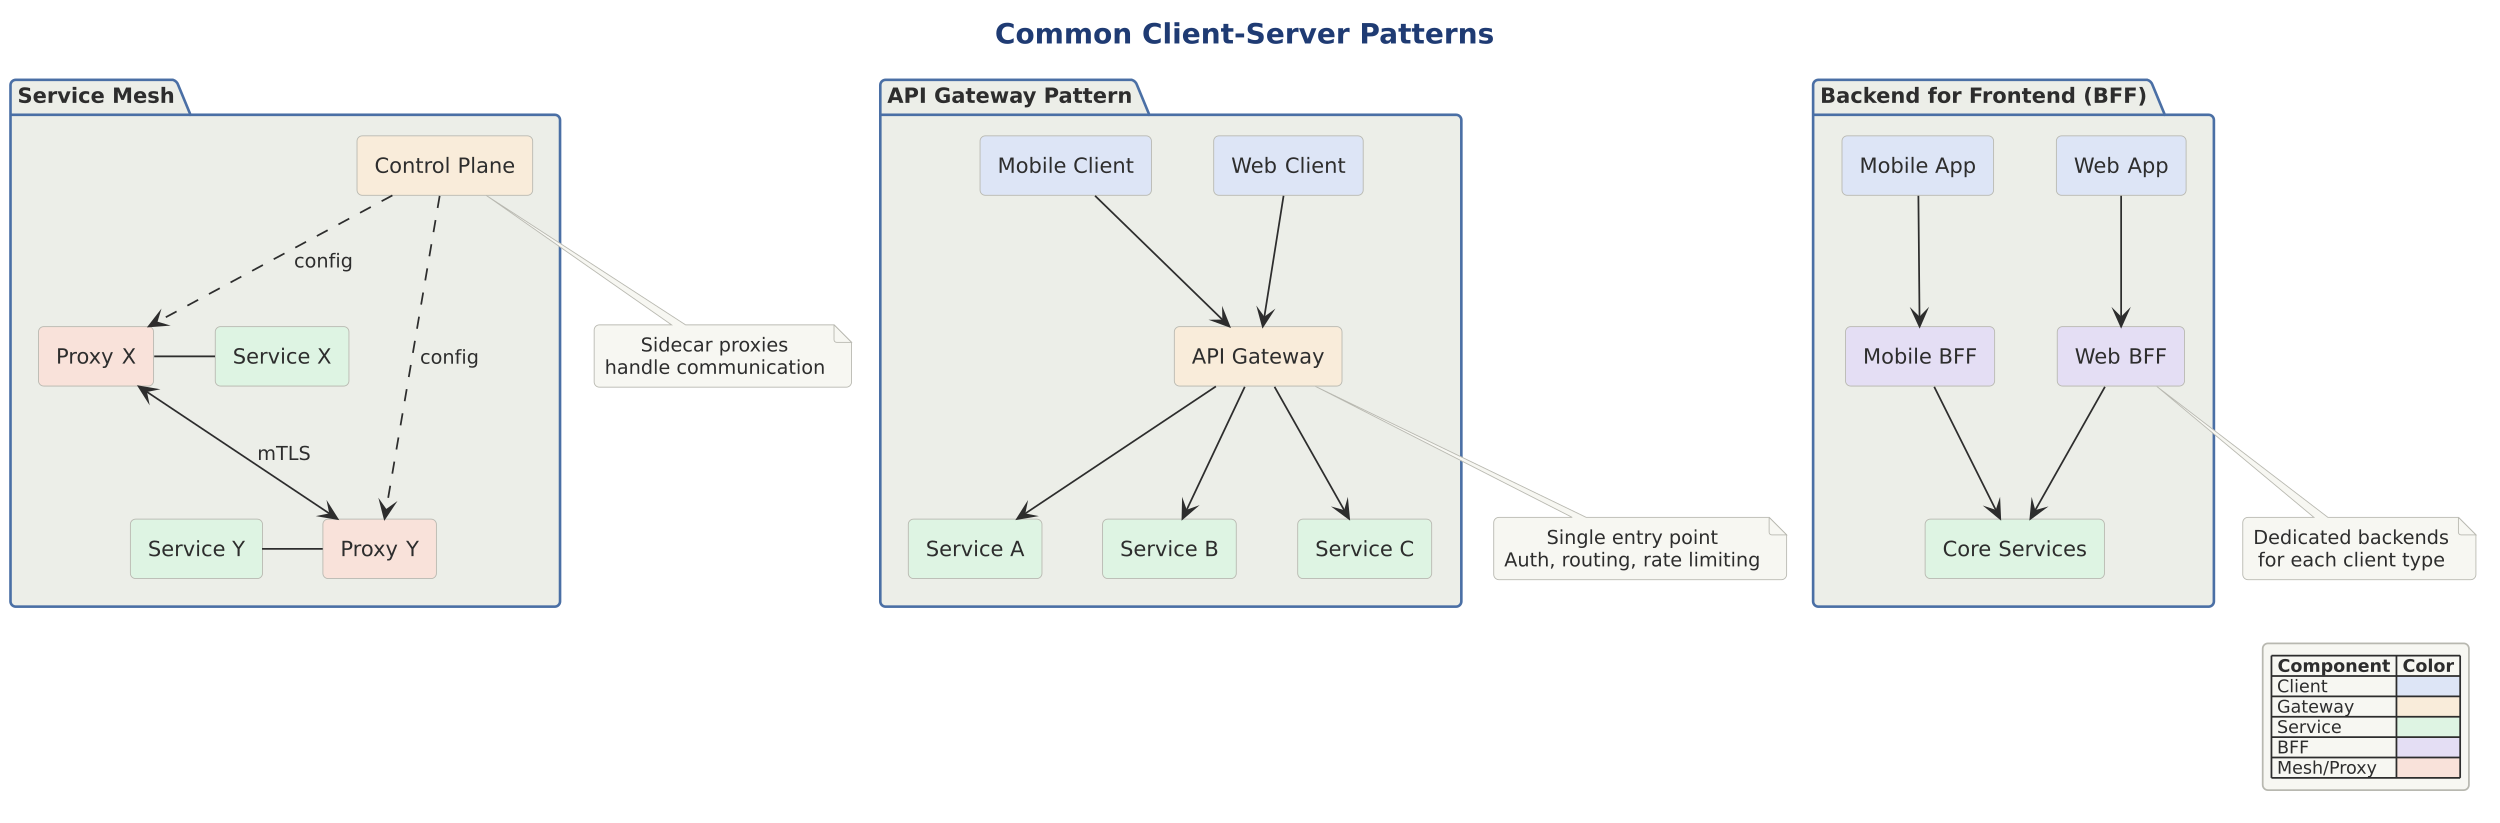
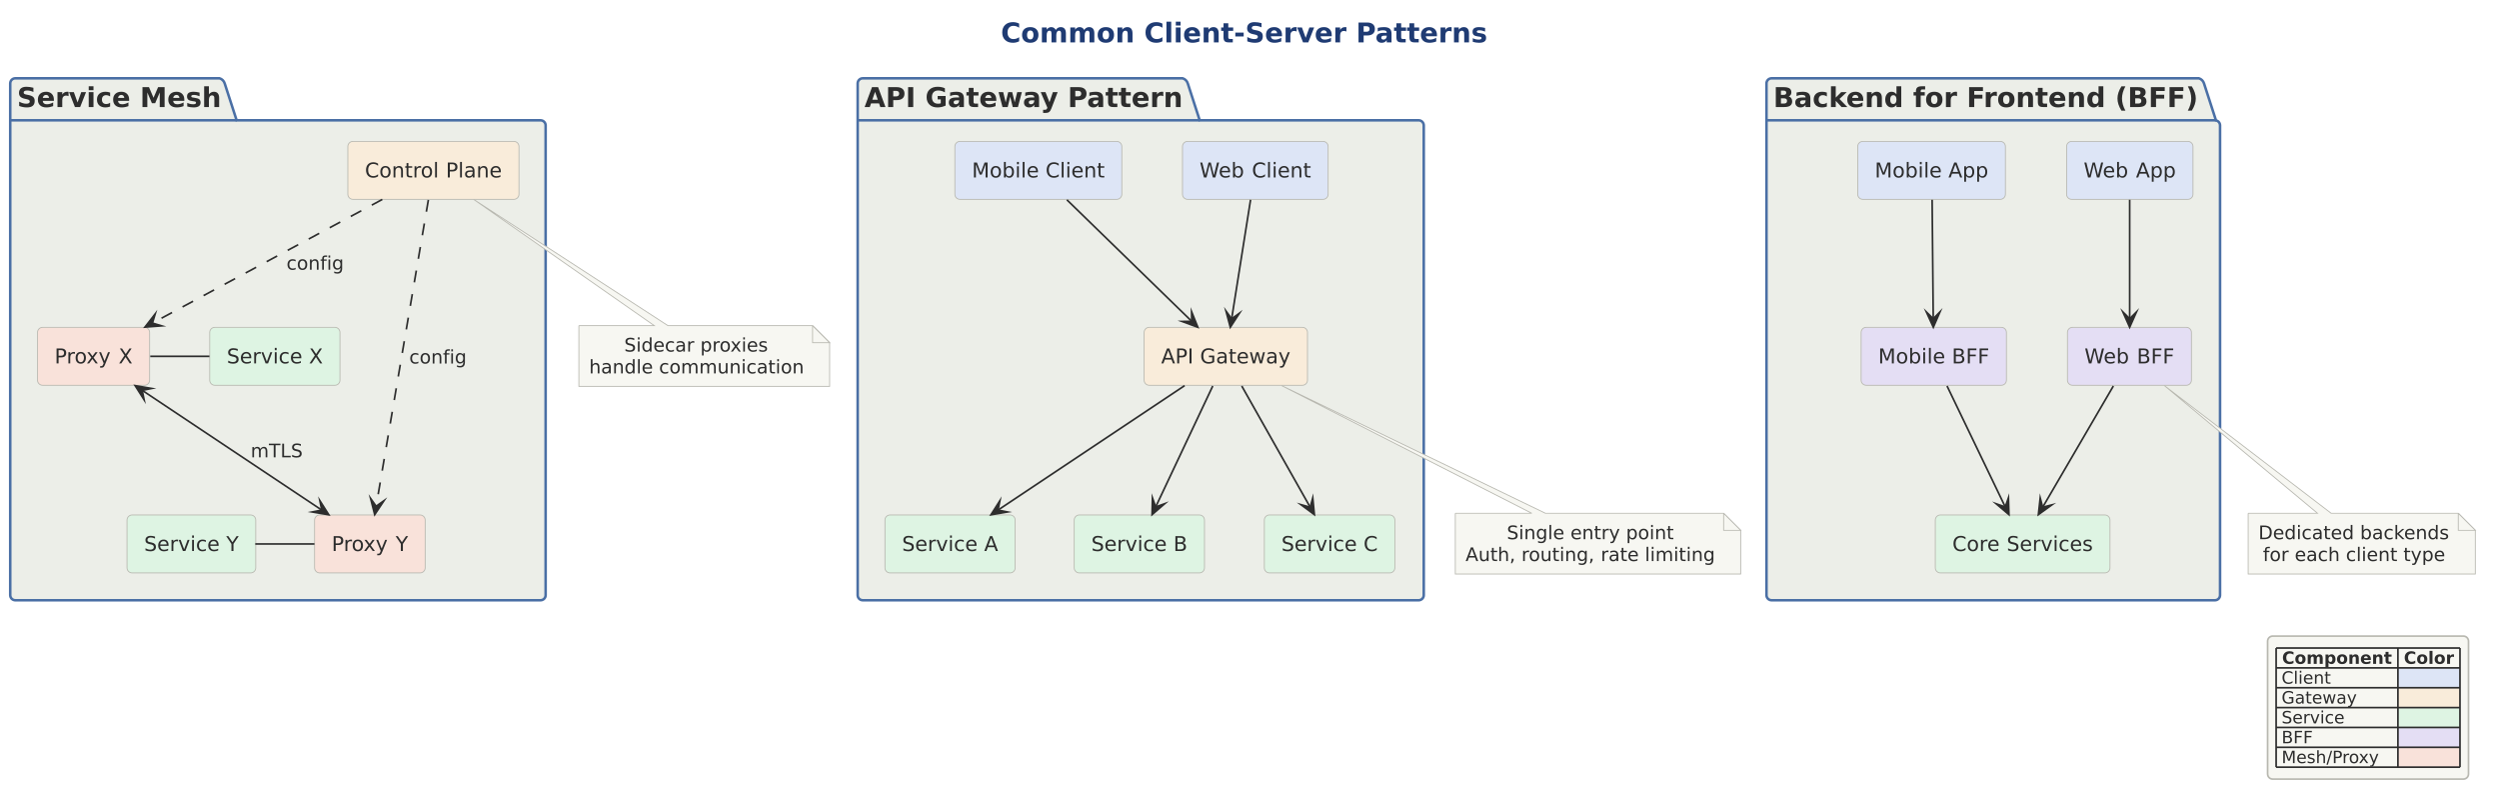
- <svg xmlns="http://www.w3.org/2000/svg" version="1.1" data-diagram-type="DESCRIPTION" style="width:2232px;height:734px;" width="2232.813px" height="734.375px" viewBox="0 0 2232 734" zoomAndPan="magnify" preserveAspectRatio="none" contentStyleType="text/css">
+ <svg xmlns="http://www.w3.org/2000/svg" version="1.1" data-diagram-type="DESCRIPTION" style="width:2290px;height:742px;" width="2290.625px" height="742.188px" viewBox="0 0 2290 742" zoomAndPan="magnify" preserveAspectRatio="none" contentStyleType="text/css">
  <defs />
  <g font-family="sans-serif" lengthAdjust="spacing">
    <g class="title" data-source-line="2">
-       <text x="888.25" y="38.831" fill="#1F3B73" font-size="25" textLength="446.497" font-weight="700" font-family="DejaVu Sans">Common Client-Server Patterns</text>
+       <text x="917.157" y="38.831" fill="#1F3B73" font-size="25" textLength="446.497" font-weight="700" font-family="DejaVu Sans">Common Client-Server Patterns</text>
    </g>
    <g class="cluster" data-qualified-name="API Gateway Pattern" id="ent0001" data-source-line="6">
-       <path d="M790.625,71.289 L1010.461,71.289 A7.031,7.031 0 0 1 1015.149,75.977 L1026.086,102.49 L1300,102.49 A4.688,4.688 0 0 1 1304.688,107.178 L1304.688,536.914 A4.688,4.688 0 0 1 1300,541.602 L790.625,541.602 A4.688,4.688 0 0 1 785.938,536.914 L785.938,75.977 A4.688,4.688 0 0 1 790.625,71.289" style="stroke:#4A6FA5;stroke-width:2.344;" fill="#ECEEE8" />
-       <line x1="785.938" y1="102.49" x2="1026.086" y2="102.49" style="stroke:#4A6FA5;stroke-width:2.344;" />
-       <text x="792.188" y="91.818" fill="#2D2D2D" font-size="18.75" textLength="219.836" font-weight="700" font-family="DejaVu Sans">API Gateway Pattern</text>
+       <path d="M790.625,71.716 L1083.74,71.716 A7.031,7.031 0 0 1 1088.428,76.404 L1099.365,110.193 L1300,110.193 A4.688,4.688 0 0 1 1304.688,114.88 L1304.688,545.154 A4.688,4.688 0 0 1 1300,549.841 L790.625,549.841 A4.688,4.688 0 0 1 785.938,545.154 L785.938,76.404 A4.688,4.688 0 0 1 790.625,71.716" style="stroke:#4A6FA5;stroke-width:2.344;" fill="#ECEEE8" />
+       <line x1="785.938" y1="110.193" x2="1099.365" y2="110.193" style="stroke:#4A6FA5;stroke-width:2.344;" />
+       <text x="792.188" y="98.047" fill="#2D2D2D" font-size="25" textLength="293.115" font-weight="700" font-family="DejaVu Sans">API Gateway Pattern</text>
    </g>
    <g class="cluster" data-qualified-name="Backend for Frontend .BFF." id="ent0016" data-source-line="22">
-       <path d="M1623.438,71.289 L1917.102,71.289 A7.031,7.031 0 0 1 1921.79,75.977 L1932.727,102.49 L1971.875,102.49 A4.688,4.688 0 0 1 1976.563,107.178 L1976.563,536.914 A4.688,4.688 0 0 1 1971.875,541.602 L1623.438,541.602 A4.688,4.688 0 0 1 1618.75,536.914 L1618.75,75.977 A4.688,4.688 0 0 1 1623.438,71.289" style="stroke:#4A6FA5;stroke-width:2.344;" fill="#ECEEE8" />
-       <line x1="1618.75" y1="102.49" x2="1932.727" y2="102.49" style="stroke:#4A6FA5;stroke-width:2.344;" />
-       <text x="1625" y="91.818" fill="#2D2D2D" font-size="18.75" textLength="293.665" font-weight="700" font-family="DejaVu Sans">Backend for Frontend (BFF)</text>
+       <path d="M1623.438,71.716 L2014.99,71.716 A7.031,7.031 0 0 1 2019.678,76.404 L2030.615,110.193 L2029.688,110.193 A4.688,4.688 0 0 1 2034.375,114.88 L2034.375,545.154 A4.688,4.688 0 0 1 2029.688,549.841 L1623.438,549.841 A4.688,4.688 0 0 1 1618.75,545.154 L1618.75,76.404 A4.688,4.688 0 0 1 1623.438,71.716" style="stroke:#4A6FA5;stroke-width:2.344;" fill="#ECEEE8" />
+       <line x1="1618.75" y1="110.193" x2="2030.615" y2="110.193" style="stroke:#4A6FA5;stroke-width:2.344;" />
+       <text x="1625" y="98.047" fill="#2D2D2D" font-size="25" textLength="391.553" font-weight="700" font-family="DejaVu Sans">Backend for Frontend (BFF)</text>
    </g>
    <g class="cluster" data-qualified-name="Service Mesh" id="ent0029" data-source-line="36">
-       <path d="M14.063,71.289 L154.422,71.289 A7.031,7.031 0 0 1 159.109,75.977 L170.047,102.49 L495.313,102.49 A4.688,4.688 0 0 1 500,107.178 L500,536.914 A4.688,4.688 0 0 1 495.313,541.602 L14.063,541.602 A4.688,4.688 0 0 1 9.375,536.914 L9.375,75.977 A4.688,4.688 0 0 1 14.063,71.289" style="stroke:#4A6FA5;stroke-width:2.344;" fill="#ECEEE8" />
-       <line x1="9.375" y1="102.49" x2="170.047" y2="102.49" style="stroke:#4A6FA5;stroke-width:2.344;" />
-       <text x="15.625" y="91.818" fill="#2D2D2D" font-size="18.75" textLength="140.359" font-weight="700" font-family="DejaVu Sans">Service Mesh</text>
+       <path d="M14.063,71.716 L201.208,71.716 A7.031,7.031 0 0 1 205.896,76.404 L216.833,110.193 L495.313,110.193 A4.688,4.688 0 0 1 500,114.88 L500,545.154 A4.688,4.688 0 0 1 495.313,549.841 L14.063,549.841 A4.688,4.688 0 0 1 9.375,545.154 L9.375,76.404 A4.688,4.688 0 0 1 14.063,71.716" style="stroke:#4A6FA5;stroke-width:2.344;" fill="#ECEEE8" />
+       <line x1="9.375" y1="110.193" x2="216.833" y2="110.193" style="stroke:#4A6FA5;stroke-width:2.344;" />
+       <text x="15.625" y="98.047" fill="#2D2D2D" font-size="25" textLength="187.146" font-weight="700" font-family="DejaVu Sans">Service Mesh</text>
    </g>
    <g class="entity" data-qualified-name="API Gateway Pattern.WC1" id="ent0002" data-source-line="7">
-       <rect x="1083.594" y="121.289" width="133.469" height="53.076" fill="#DDE5F6" style="stroke:#B8B8B0;stroke-width:0.781;" rx="4.688" ry="4.688" />
-       <text x="1099.219" y="154.318" fill="#2D2D2D" font-size="18.75" textLength="41.977" font-family="DejaVu Sans">Web</text>
-       <text x="1141.196" y="154.318" fill="#2D2D2D" font-size="18.75" font-family="DejaVu Sans"> </text>
-       <text x="1147.156" y="154.318" fill="#2D2D2D" font-size="18.75" textLength="54.282" font-family="DejaVu Sans">Client</text>
+       <rect x="1083.594" y="129.529" width="133.469" height="53.076" fill="#DDE5F6" style="stroke:#B8B8B0;stroke-width:0.781;" rx="4.688" ry="4.688" />
+       <text x="1099.219" y="162.558" fill="#2D2D2D" font-size="18.75" textLength="41.977" font-family="DejaVu Sans">Web</text>
+       <text x="1141.196" y="162.558" fill="#2D2D2D" font-size="18.75" font-family="DejaVu Sans"> </text>
+       <text x="1147.156" y="162.558" fill="#2D2D2D" font-size="18.75" textLength="54.282" font-family="DejaVu Sans">Client</text>
    </g>
    <g class="entity" data-qualified-name="API Gateway Pattern.MC1" id="ent0003" data-source-line="8">
-       <rect x="875" y="121.289" width="152.997" height="53.076" fill="#DDE5F6" style="stroke:#B8B8B0;stroke-width:0.781;" rx="4.688" ry="4.688" />
-       <text x="890.625" y="154.318" fill="#2D2D2D" font-size="18.75" textLength="61.505" font-family="DejaVu Sans">Mobile</text>
-       <text x="952.13" y="154.318" fill="#2D2D2D" font-size="18.75" font-family="DejaVu Sans"> </text>
-       <text x="958.09" y="154.318" fill="#2D2D2D" font-size="18.75" textLength="54.282" font-family="DejaVu Sans">Client</text>
+       <rect x="875" y="129.529" width="152.997" height="53.076" fill="#DDE5F6" style="stroke:#B8B8B0;stroke-width:0.781;" rx="4.688" ry="4.688" />
+       <text x="890.625" y="162.558" fill="#2D2D2D" font-size="18.75" textLength="61.505" font-family="DejaVu Sans">Mobile</text>
+       <text x="952.13" y="162.558" fill="#2D2D2D" font-size="18.75" font-family="DejaVu Sans"> </text>
+       <text x="958.09" y="162.558" fill="#2D2D2D" font-size="18.75" textLength="54.282" font-family="DejaVu Sans">Client</text>
    </g>
    <g class="entity" data-qualified-name="API Gateway Pattern.GW" id="ent0004" data-source-line="9">
-       <rect x="1048.438" y="291.602" width="149.701" height="53.076" fill="#F9ECDA" style="stroke:#B8B8B0;stroke-width:0.781;" rx="4.688" ry="4.688" />
-       <text x="1064.063" y="324.631" fill="#2D2D2D" font-size="18.75" textLength="29.663" font-family="DejaVu Sans">API</text>
-       <text x="1093.726" y="324.631" fill="#2D2D2D" font-size="18.75" font-family="DejaVu Sans"> </text>
-       <text x="1099.686" y="324.631" fill="#2D2D2D" font-size="18.75" textLength="82.828" font-family="DejaVu Sans">Gateway</text>
+       <rect x="1048.438" y="299.841" width="149.701" height="53.076" fill="#F9ECDA" style="stroke:#B8B8B0;stroke-width:0.781;" rx="4.688" ry="4.688" />
+       <text x="1064.063" y="332.87" fill="#2D2D2D" font-size="18.75" textLength="29.663" font-family="DejaVu Sans">API</text>
+       <text x="1093.726" y="332.87" fill="#2D2D2D" font-size="18.75" font-family="DejaVu Sans"> </text>
+       <text x="1099.686" y="332.87" fill="#2D2D2D" font-size="18.75" textLength="82.828" font-family="DejaVu Sans">Gateway</text>
    </g>
    <g class="entity" data-qualified-name="API Gateway Pattern.SA1" id="ent0005" data-source-line="10">
-       <rect x="810.938" y="463.477" width="119.333" height="53.076" fill="#DEF4E3" style="stroke:#B8B8B0;stroke-width:0.781;" rx="4.688" ry="4.688" />
-       <text x="826.563" y="496.506" fill="#2D2D2D" font-size="18.75" textLength="69.296" font-family="DejaVu Sans">Service</text>
-       <text x="895.859" y="496.506" fill="#2D2D2D" font-size="18.75" font-family="DejaVu Sans"> </text>
-       <text x="901.819" y="496.506" fill="#2D2D2D" font-size="18.75" font-family="DejaVu Sans">A</text>
+       <rect x="810.938" y="471.716" width="119.333" height="53.076" fill="#DEF4E3" style="stroke:#B8B8B0;stroke-width:0.781;" rx="4.688" ry="4.688" />
+       <text x="826.563" y="504.745" fill="#2D2D2D" font-size="18.75" textLength="69.296" font-family="DejaVu Sans">Service</text>
+       <text x="895.859" y="504.745" fill="#2D2D2D" font-size="18.75" font-family="DejaVu Sans"> </text>
+       <text x="901.819" y="504.745" fill="#2D2D2D" font-size="18.75" font-family="DejaVu Sans">A</text>
    </g>
    <g class="entity" data-qualified-name="API Gateway Pattern.SB1" id="ent0006" data-source-line="11">
-       <rect x="984.375" y="463.477" width="119.37" height="53.076" fill="#DEF4E3" style="stroke:#B8B8B0;stroke-width:0.781;" rx="4.688" ry="4.688" />
-       <text x="1000" y="496.506" fill="#2D2D2D" font-size="18.75" textLength="69.296" font-family="DejaVu Sans">Service</text>
-       <text x="1069.296" y="496.506" fill="#2D2D2D" font-size="18.75" font-family="DejaVu Sans"> </text>
-       <text x="1075.256" y="496.506" fill="#2D2D2D" font-size="18.75" font-family="DejaVu Sans">B</text>
+       <rect x="984.375" y="471.716" width="119.37" height="53.076" fill="#DEF4E3" style="stroke:#B8B8B0;stroke-width:0.781;" rx="4.688" ry="4.688" />
+       <text x="1000" y="504.745" fill="#2D2D2D" font-size="18.75" textLength="69.296" font-family="DejaVu Sans">Service</text>
+       <text x="1069.296" y="504.745" fill="#2D2D2D" font-size="18.75" font-family="DejaVu Sans"> </text>
+       <text x="1075.256" y="504.745" fill="#2D2D2D" font-size="18.75" font-family="DejaVu Sans">B</text>
    </g>
    <g class="entity" data-qualified-name="API Gateway Pattern.SC1" id="ent0007" data-source-line="12">
-       <rect x="1158.594" y="463.477" width="119.598" height="53.076" fill="#DEF4E3" style="stroke:#B8B8B0;stroke-width:0.781;" rx="4.688" ry="4.688" />
-       <text x="1174.219" y="496.506" fill="#2D2D2D" font-size="18.75" textLength="69.296" font-family="DejaVu Sans">Service</text>
-       <text x="1243.515" y="496.506" fill="#2D2D2D" font-size="18.75" font-family="DejaVu Sans"> </text>
-       <text x="1249.475" y="496.506" fill="#2D2D2D" font-size="18.75" font-family="DejaVu Sans">C</text>
+       <rect x="1158.594" y="471.716" width="119.598" height="53.076" fill="#DEF4E3" style="stroke:#B8B8B0;stroke-width:0.781;" rx="4.688" ry="4.688" />
+       <text x="1174.219" y="504.745" fill="#2D2D2D" font-size="18.75" textLength="69.296" font-family="DejaVu Sans">Service</text>
+       <text x="1243.515" y="504.745" fill="#2D2D2D" font-size="18.75" font-family="DejaVu Sans"> </text>
+       <text x="1249.475" y="504.745" fill="#2D2D2D" font-size="18.75" font-family="DejaVu Sans">C</text>
    </g>
    <g class="entity" data-qualified-name="Backend for Frontend .BFF..WC2" id="ent0017" data-source-line="23">
-       <rect x="1835.938" y="121.289" width="115.817" height="53.076" fill="#DDE5F6" style="stroke:#B8B8B0;stroke-width:0.781;" rx="4.688" ry="4.688" />
-       <text x="1851.563" y="154.318" fill="#2D2D2D" font-size="18.75" textLength="41.977" font-family="DejaVu Sans">Web</text>
-       <text x="1893.539" y="154.318" fill="#2D2D2D" font-size="18.75" font-family="DejaVu Sans"> </text>
-       <text x="1899.5" y="154.318" fill="#2D2D2D" font-size="18.75" textLength="36.63" font-family="DejaVu Sans">App</text>
+       <rect x="1893.75" y="129.529" width="115.817" height="53.076" fill="#DDE5F6" style="stroke:#B8B8B0;stroke-width:0.781;" rx="4.688" ry="4.688" />
+       <text x="1909.375" y="162.558" fill="#2D2D2D" font-size="18.75" textLength="41.977" font-family="DejaVu Sans">Web</text>
+       <text x="1951.352" y="162.558" fill="#2D2D2D" font-size="18.75" font-family="DejaVu Sans"> </text>
+       <text x="1957.312" y="162.558" fill="#2D2D2D" font-size="18.75" textLength="36.63" font-family="DejaVu Sans">App</text>
    </g>
    <g class="entity" data-qualified-name="Backend for Frontend .BFF..MC2" id="ent0018" data-source-line="24">
-       <rect x="1644.531" y="121.289" width="135.345" height="53.076" fill="#DDE5F6" style="stroke:#B8B8B0;stroke-width:0.781;" rx="4.688" ry="4.688" />
-       <text x="1660.156" y="154.318" fill="#2D2D2D" font-size="18.75" textLength="61.505" font-family="DejaVu Sans">Mobile</text>
-       <text x="1721.661" y="154.318" fill="#2D2D2D" font-size="18.75" font-family="DejaVu Sans"> </text>
-       <text x="1727.621" y="154.318" fill="#2D2D2D" font-size="18.75" textLength="36.63" font-family="DejaVu Sans">App</text>
+       <rect x="1702.344" y="129.529" width="135.345" height="53.076" fill="#DDE5F6" style="stroke:#B8B8B0;stroke-width:0.781;" rx="4.688" ry="4.688" />
+       <text x="1717.969" y="162.558" fill="#2D2D2D" font-size="18.75" textLength="61.505" font-family="DejaVu Sans">Mobile</text>
+       <text x="1779.474" y="162.558" fill="#2D2D2D" font-size="18.75" font-family="DejaVu Sans"> </text>
+       <text x="1785.434" y="162.558" fill="#2D2D2D" font-size="18.75" textLength="36.63" font-family="DejaVu Sans">App</text>
    </g>
    <g class="entity" data-qualified-name="Backend for Frontend .BFF..WBFF" id="ent0019" data-source-line="25">
-       <rect x="1836.719" y="291.602" width="113.62" height="53.076" fill="#E4DEF4" style="stroke:#B8B8B0;stroke-width:0.781;" rx="4.688" ry="4.688" />
-       <text x="1852.344" y="324.631" fill="#2D2D2D" font-size="18.75" textLength="41.977" font-family="DejaVu Sans">Web</text>
-       <text x="1894.321" y="324.631" fill="#2D2D2D" font-size="18.75" font-family="DejaVu Sans"> </text>
-       <text x="1900.281" y="324.631" fill="#2D2D2D" font-size="18.75" textLength="34.433" font-family="DejaVu Sans">BFF</text>
+       <rect x="1894.531" y="299.841" width="113.62" height="53.076" fill="#E4DEF4" style="stroke:#B8B8B0;stroke-width:0.781;" rx="4.688" ry="4.688" />
+       <text x="1910.156" y="332.87" fill="#2D2D2D" font-size="18.75" textLength="41.977" font-family="DejaVu Sans">Web</text>
+       <text x="1952.133" y="332.87" fill="#2D2D2D" font-size="18.75" font-family="DejaVu Sans"> </text>
+       <text x="1958.093" y="332.87" fill="#2D2D2D" font-size="18.75" textLength="34.433" font-family="DejaVu Sans">BFF</text>
    </g>
    <g class="entity" data-qualified-name="Backend for Frontend .BFF..MBFF" id="ent0020" data-source-line="26">
-       <rect x="1647.656" y="291.602" width="133.148" height="53.076" fill="#E4DEF4" style="stroke:#B8B8B0;stroke-width:0.781;" rx="4.688" ry="4.688" />
-       <text x="1663.281" y="324.631" fill="#2D2D2D" font-size="18.75" textLength="61.505" font-family="DejaVu Sans">Mobile</text>
-       <text x="1724.786" y="324.631" fill="#2D2D2D" font-size="18.75" font-family="DejaVu Sans"> </text>
-       <text x="1730.746" y="324.631" fill="#2D2D2D" font-size="18.75" textLength="34.433" font-family="DejaVu Sans">BFF</text>
+       <rect x="1705.469" y="299.841" width="133.148" height="53.076" fill="#E4DEF4" style="stroke:#B8B8B0;stroke-width:0.781;" rx="4.688" ry="4.688" />
+       <text x="1721.094" y="332.87" fill="#2D2D2D" font-size="18.75" textLength="61.505" font-family="DejaVu Sans">Mobile</text>
+       <text x="1782.599" y="332.87" fill="#2D2D2D" font-size="18.75" font-family="DejaVu Sans"> </text>
+       <text x="1788.559" y="332.87" fill="#2D2D2D" font-size="18.75" textLength="34.433" font-family="DejaVu Sans">BFF</text>
    </g>
    <g class="entity" data-qualified-name="Backend for Frontend .BFF..CORE" id="ent0021" data-source-line="27">
-       <rect x="1718.75" y="463.477" width="160.083" height="53.076" fill="#DEF4E3" style="stroke:#B8B8B0;stroke-width:0.781;" rx="4.688" ry="4.688" />
-       <text x="1734.375" y="496.506" fill="#2D2D2D" font-size="18.75" textLength="43.808" font-family="DejaVu Sans">Core</text>
-       <text x="1778.183" y="496.506" fill="#2D2D2D" font-size="18.75" font-family="DejaVu Sans"> </text>
-       <text x="1784.143" y="496.506" fill="#2D2D2D" font-size="18.75" textLength="79.065" font-family="DejaVu Sans">Services</text>
+       <rect x="1773.438" y="471.716" width="160.083" height="53.076" fill="#DEF4E3" style="stroke:#B8B8B0;stroke-width:0.781;" rx="4.688" ry="4.688" />
+       <text x="1789.063" y="504.745" fill="#2D2D2D" font-size="18.75" textLength="43.808" font-family="DejaVu Sans">Core</text>
+       <text x="1832.87" y="504.745" fill="#2D2D2D" font-size="18.75" font-family="DejaVu Sans"> </text>
+       <text x="1838.831" y="504.745" fill="#2D2D2D" font-size="18.75" textLength="79.065" font-family="DejaVu Sans">Services</text>
    </g>
    <g class="entity" data-qualified-name="Service Mesh.SX" id="ent0030" data-source-line="37">
-       <rect x="192.188" y="291.602" width="119.351" height="53.076" fill="#DEF4E3" style="stroke:#B8B8B0;stroke-width:0.781;" rx="4.688" ry="4.688" />
-       <text x="207.813" y="324.631" fill="#2D2D2D" font-size="18.75" textLength="69.296" font-family="DejaVu Sans">Service</text>
-       <text x="277.109" y="324.631" fill="#2D2D2D" font-size="18.75" font-family="DejaVu Sans"> </text>
-       <text x="283.069" y="324.631" fill="#2D2D2D" font-size="18.75" font-family="DejaVu Sans">X</text>
+       <rect x="192.188" y="299.841" width="119.351" height="53.076" fill="#DEF4E3" style="stroke:#B8B8B0;stroke-width:0.781;" rx="4.688" ry="4.688" />
+       <text x="207.813" y="332.87" fill="#2D2D2D" font-size="18.75" textLength="69.296" font-family="DejaVu Sans">Service</text>
+       <text x="277.109" y="332.87" fill="#2D2D2D" font-size="18.75" font-family="DejaVu Sans"> </text>
+       <text x="283.069" y="332.87" fill="#2D2D2D" font-size="18.75" font-family="DejaVu Sans">X</text>
    </g>
    <g class="entity" data-qualified-name="Service Mesh.PX" id="ent0031" data-source-line="38">
-       <rect x="34.375" y="291.602" width="102.734" height="53.076" fill="#F9E2DA" style="stroke:#B8B8B0;stroke-width:0.781;" rx="4.688" ry="4.688" />
-       <text x="50" y="324.631" fill="#2D2D2D" font-size="18.75" textLength="52.679" font-family="DejaVu Sans">Proxy</text>
-       <text x="102.679" y="324.631" fill="#2D2D2D" font-size="18.75" font-family="DejaVu Sans"> </text>
-       <text x="108.64" y="324.631" fill="#2D2D2D" font-size="18.75" font-family="DejaVu Sans">X</text>
+       <rect x="34.375" y="299.841" width="102.734" height="53.076" fill="#F9E2DA" style="stroke:#B8B8B0;stroke-width:0.781;" rx="4.688" ry="4.688" />
+       <text x="50" y="332.87" fill="#2D2D2D" font-size="18.75" textLength="52.679" font-family="DejaVu Sans">Proxy</text>
+       <text x="102.679" y="332.87" fill="#2D2D2D" font-size="18.75" font-family="DejaVu Sans"> </text>
+       <text x="108.64" y="332.87" fill="#2D2D2D" font-size="18.75" font-family="DejaVu Sans">X</text>
    </g>
    <g class="entity" data-qualified-name="Service Mesh.SY" id="ent0032" data-source-line="39">
-       <rect x="116.406" y="463.477" width="117.96" height="53.076" fill="#DEF4E3" style="stroke:#B8B8B0;stroke-width:0.781;" rx="4.688" ry="4.688" />
-       <text x="132.031" y="496.506" fill="#2D2D2D" font-size="18.75" textLength="69.296" font-family="DejaVu Sans">Service</text>
-       <text x="201.328" y="496.506" fill="#2D2D2D" font-size="18.75" font-family="DejaVu Sans"> </text>
-       <text x="207.288" y="496.506" fill="#2D2D2D" font-size="18.75" font-family="DejaVu Sans">Y</text>
+       <rect x="116.406" y="471.716" width="117.96" height="53.076" fill="#DEF4E3" style="stroke:#B8B8B0;stroke-width:0.781;" rx="4.688" ry="4.688" />
+       <text x="132.031" y="504.745" fill="#2D2D2D" font-size="18.75" textLength="69.296" font-family="DejaVu Sans">Service</text>
+       <text x="201.328" y="504.745" fill="#2D2D2D" font-size="18.75" font-family="DejaVu Sans"> </text>
+       <text x="207.288" y="504.745" fill="#2D2D2D" font-size="18.75" font-family="DejaVu Sans">Y</text>
    </g>
    <g class="entity" data-qualified-name="Service Mesh.PY" id="ent0033" data-source-line="40">
-       <rect x="288.281" y="463.477" width="101.343" height="53.076" fill="#F9E2DA" style="stroke:#B8B8B0;stroke-width:0.781;" rx="4.688" ry="4.688" />
-       <text x="303.906" y="496.506" fill="#2D2D2D" font-size="18.75" textLength="52.679" font-family="DejaVu Sans">Proxy</text>
-       <text x="356.586" y="496.506" fill="#2D2D2D" font-size="18.75" font-family="DejaVu Sans"> </text>
-       <text x="362.546" y="496.506" fill="#2D2D2D" font-size="18.75" font-family="DejaVu Sans">Y</text>
+       <rect x="288.281" y="471.716" width="101.343" height="53.076" fill="#F9E2DA" style="stroke:#B8B8B0;stroke-width:0.781;" rx="4.688" ry="4.688" />
+       <text x="303.906" y="504.745" fill="#2D2D2D" font-size="18.75" textLength="52.679" font-family="DejaVu Sans">Proxy</text>
+       <text x="356.586" y="504.745" fill="#2D2D2D" font-size="18.75" font-family="DejaVu Sans"> </text>
+       <text x="362.546" y="504.745" fill="#2D2D2D" font-size="18.75" font-family="DejaVu Sans">Y</text>
    </g>
    <g class="entity" data-qualified-name="Service Mesh.CP" id="ent0034" data-source-line="41">
-       <rect x="318.75" y="121.289" width="156.824" height="53.076" fill="#F9ECDA" style="stroke:#B8B8B0;stroke-width:0.781;" rx="4.688" ry="4.688" />
-       <text x="334.375" y="154.318" fill="#2D2D2D" font-size="18.75" textLength="68.188" font-family="DejaVu Sans">Control</text>
-       <text x="402.563" y="154.318" fill="#2D2D2D" font-size="18.75" font-family="DejaVu Sans"> </text>
-       <text x="408.524" y="154.318" fill="#2D2D2D" font-size="18.75" textLength="51.425" font-family="DejaVu Sans">Plane</text>
+       <rect x="318.75" y="129.529" width="156.824" height="53.076" fill="#F9ECDA" style="stroke:#B8B8B0;stroke-width:0.781;" rx="4.688" ry="4.688" />
+       <text x="334.375" y="162.558" fill="#2D2D2D" font-size="18.75" textLength="68.188" font-family="DejaVu Sans">Control</text>
+       <text x="402.563" y="162.558" fill="#2D2D2D" font-size="18.75" font-family="DejaVu Sans"> </text>
+       <text x="408.524" y="162.558" fill="#2D2D2D" font-size="18.75" textLength="51.425" font-family="DejaVu Sans">Plane</text>
    </g>
    <g class="entity" data-qualified-name="GMN13" id="ent0014" data-source-line="20">
-       <path d="M1333.594,466.602 L1333.594,512.866 A4.688,4.688 0 0 0 1338.281,517.554 L1590.41,517.554 A4.688,4.688 0 0 0 1595.097,512.866 L1595.097,477.539 L1579.472,461.914 L1416.156,461.914 L1174.438,344.992 L1403.656,461.914 L1338.281,461.914 A4.688,4.688 0 0 0 1333.594,466.602" style="stroke:#B8B8B0;stroke-width:0.781;" fill="#F7F7F2" />
-       <path d="M1579.472,461.914 L1579.472,475.195 A2.344,2.344 0 0 0 1581.816,477.539 L1595.097,477.539 L1579.472,461.914" style="stroke:#B8B8B0;stroke-width:0.781;" fill="#F7F7F2" />
-       <text x="1380.793" y="485.68" fill="#2D2D2D" font-size="17.188" textLength="52.838" font-family="DejaVu Sans">Single</text>
-       <text x="1433.631" y="485.68" fill="#2D2D2D" font-size="17.188" font-family="DejaVu Sans"> </text>
-       <text x="1439.095" y="485.68" fill="#2D2D2D" font-size="17.188" textLength="45.444" font-family="DejaVu Sans">entry</text>
-       <text x="1484.539" y="485.68" fill="#2D2D2D" font-size="17.188" font-family="DejaVu Sans"> </text>
-       <text x="1490.002" y="485.68" fill="#2D2D2D" font-size="17.188" textLength="43.833" font-family="DejaVu Sans">point</text>
-       <text x="1342.969" y="505.688" fill="#2D2D2D" font-size="17.188" textLength="45.747" font-family="DejaVu Sans">Auth,</text>
-       <text x="1388.715" y="505.688" fill="#2D2D2D" font-size="17.188" font-family="DejaVu Sans"> </text>
-       <text x="1394.179" y="505.688" fill="#2D2D2D" font-size="17.188" textLength="67.256" font-family="DejaVu Sans">routing,</text>
-       <text x="1461.435" y="505.688" fill="#2D2D2D" font-size="17.188" font-family="DejaVu Sans"> </text>
-       <text x="1466.898" y="505.688" fill="#2D2D2D" font-size="17.188" textLength="34.912" font-family="DejaVu Sans">rate</text>
-       <text x="1501.81" y="505.688" fill="#2D2D2D" font-size="17.188" font-family="DejaVu Sans"> </text>
-       <text x="1507.274" y="505.688" fill="#2D2D2D" font-size="17.188" textLength="64.386" font-family="DejaVu Sans">limiting</text>
+       <path d="M1333.594,470.154 L1333.594,525.793 A0,0 0 0 0 1333.594,525.793 L1595.097,525.793 A0,0 0 0 0 1595.097,525.793 L1595.097,485.779 L1579.472,470.154 L1416.156,470.154 L1174.438,353.232 L1403.656,470.154 L1333.594,470.154 A0,0 0 0 0 1333.594,470.154" style="stroke:#B8B8B0;stroke-width:0.781;" fill="#F7F7F2" />
+       <path d="M1579.472,470.154 L1579.472,485.779 L1595.097,485.779 L1579.472,470.154" style="stroke:#B8B8B0;stroke-width:0.781;" fill="#F7F7F2" />
+       <text x="1380.793" y="493.92" fill="#2D2D2D" font-size="17.188" textLength="52.838" font-family="DejaVu Sans">Single</text>
+       <text x="1433.631" y="493.92" fill="#2D2D2D" font-size="17.188" font-family="DejaVu Sans"> </text>
+       <text x="1439.095" y="493.92" fill="#2D2D2D" font-size="17.188" textLength="45.444" font-family="DejaVu Sans">entry</text>
+       <text x="1484.539" y="493.92" fill="#2D2D2D" font-size="17.188" font-family="DejaVu Sans"> </text>
+       <text x="1490.002" y="493.92" fill="#2D2D2D" font-size="17.188" textLength="43.833" font-family="DejaVu Sans">point</text>
+       <text x="1342.969" y="513.927" fill="#2D2D2D" font-size="17.188" textLength="45.747" font-family="DejaVu Sans">Auth,</text>
+       <text x="1388.715" y="513.927" fill="#2D2D2D" font-size="17.188" font-family="DejaVu Sans"> </text>
+       <text x="1394.179" y="513.927" fill="#2D2D2D" font-size="17.188" textLength="67.256" font-family="DejaVu Sans">routing,</text>
+       <text x="1461.435" y="513.927" fill="#2D2D2D" font-size="17.188" font-family="DejaVu Sans"> </text>
+       <text x="1466.898" y="513.927" fill="#2D2D2D" font-size="17.188" textLength="34.912" font-family="DejaVu Sans">rate</text>
+       <text x="1501.81" y="513.927" fill="#2D2D2D" font-size="17.188" font-family="DejaVu Sans"> </text>
+       <text x="1507.274" y="513.927" fill="#2D2D2D" font-size="17.188" textLength="64.386" font-family="DejaVu Sans">limiting</text>
    </g>
    <g class="entity" data-qualified-name="GMN26" id="ent0027" data-source-line="34">
-       <path d="M2002.344,466.602 L2002.344,512.866 A4.688,4.688 0 0 0 2007.031,517.554 L2205.81,517.554 A4.688,4.688 0 0 0 2210.497,512.866 L2210.497,477.539 L2194.872,461.914 L2078.359,461.914 L1925.562,344.992 L2065.859,461.914 L2007.031,461.914 A4.688,4.688 0 0 0 2002.344,466.602" style="stroke:#B8B8B0;stroke-width:0.781;" fill="#F7F7F2" />
-       <path d="M2194.872,461.914 L2194.872,475.195 A2.344,2.344 0 0 0 2197.216,477.539 L2210.497,477.539 L2194.872,461.914" style="stroke:#B8B8B0;stroke-width:0.781;" fill="#F7F7F2" />
-       <text x="2011.719" y="485.68" fill="#2D2D2D" font-size="17.188" textLength="87.7" font-family="DejaVu Sans">Dedicated</text>
-       <text x="2099.419" y="485.68" fill="#2D2D2D" font-size="17.188" font-family="DejaVu Sans"> </text>
-       <text x="2104.882" y="485.68" fill="#2D2D2D" font-size="17.188" textLength="82.178" font-family="DejaVu Sans">backends</text>
-       <text x="2015.852" y="505.688" fill="#2D2D2D" font-size="17.188" textLength="23.633" font-family="DejaVu Sans">for</text>
-       <text x="2039.485" y="505.688" fill="#2D2D2D" font-size="17.188" font-family="DejaVu Sans"> </text>
-       <text x="2044.948" y="505.688" fill="#2D2D2D" font-size="17.188" textLength="41.45" font-family="DejaVu Sans">each</text>
-       <text x="2086.398" y="505.688" fill="#2D2D2D" font-size="17.188" font-family="DejaVu Sans"> </text>
-       <text x="2091.861" y="505.688" fill="#2D2D2D" font-size="17.188" textLength="47.207" font-family="DejaVu Sans">client</text>
-       <text x="2139.068" y="505.688" fill="#2D2D2D" font-size="17.188" font-family="DejaVu Sans"> </text>
-       <text x="2144.532" y="505.688" fill="#2D2D2D" font-size="17.188" textLength="38.395" font-family="DejaVu Sans">type</text>
+       <path d="M2060.156,470.154 L2060.156,525.793 A0,0 0 0 0 2060.156,525.793 L2268.31,525.793 A0,0 0 0 0 2268.31,525.793 L2268.31,485.779 L2252.685,470.154 L2136.172,470.154 L1983.375,353.232 L2123.672,470.154 L2060.156,470.154 A0,0 0 0 0 2060.156,470.154" style="stroke:#B8B8B0;stroke-width:0.781;" fill="#F7F7F2" />
+       <path d="M2252.685,470.154 L2252.685,485.779 L2268.31,485.779 L2252.685,470.154" style="stroke:#B8B8B0;stroke-width:0.781;" fill="#F7F7F2" />
+       <text x="2069.531" y="493.92" fill="#2D2D2D" font-size="17.188" textLength="87.7" font-family="DejaVu Sans">Dedicated</text>
+       <text x="2157.231" y="493.92" fill="#2D2D2D" font-size="17.188" font-family="DejaVu Sans"> </text>
+       <text x="2162.695" y="493.92" fill="#2D2D2D" font-size="17.188" textLength="82.178" font-family="DejaVu Sans">backends</text>
+       <text x="2073.664" y="513.927" fill="#2D2D2D" font-size="17.188" textLength="23.633" font-family="DejaVu Sans">for</text>
+       <text x="2097.297" y="513.927" fill="#2D2D2D" font-size="17.188" font-family="DejaVu Sans"> </text>
+       <text x="2102.761" y="513.927" fill="#2D2D2D" font-size="17.188" textLength="41.45" font-family="DejaVu Sans">each</text>
+       <text x="2144.21" y="513.927" fill="#2D2D2D" font-size="17.188" font-family="DejaVu Sans"> </text>
+       <text x="2149.674" y="513.927" fill="#2D2D2D" font-size="17.188" textLength="47.207" font-family="DejaVu Sans">client</text>
+       <text x="2196.881" y="513.927" fill="#2D2D2D" font-size="17.188" font-family="DejaVu Sans"> </text>
+       <text x="2202.344" y="513.927" fill="#2D2D2D" font-size="17.188" textLength="38.395" font-family="DejaVu Sans">type</text>
    </g>
    <g class="entity" data-qualified-name="GMN40" id="ent0041" data-source-line="49">
-       <path d="M530.469,294.727 L530.469,340.991 A4.688,4.688 0 0 0 535.156,345.679 L755.553,345.679 A4.688,4.688 0 0 0 760.241,340.991 L760.241,305.664 L744.616,290.039 L612.063,290.039 L434.063,174.445 L599.563,290.039 L535.156,290.039 A4.688,4.688 0 0 0 530.469,294.727" style="stroke:#B8B8B0;stroke-width:0.781;" fill="#F7F7F2" />
-       <path d="M744.616,290.039 L744.616,303.32 A2.344,2.344 0 0 0 746.96,305.664 L760.241,305.664 L744.616,290.039" style="stroke:#B8B8B0;stroke-width:0.781;" fill="#F7F7F2" />
-       <text x="571.999" y="313.805" fill="#2D2D2D" font-size="17.188" textLength="64.218" font-family="DejaVu Sans">Sidecar</text>
-       <text x="636.217" y="313.805" fill="#2D2D2D" font-size="17.188" font-family="DejaVu Sans"> </text>
-       <text x="641.681" y="313.805" fill="#2D2D2D" font-size="17.188" textLength="62.968" font-family="DejaVu Sans">proxies</text>
-       <text x="539.844" y="333.813" fill="#2D2D2D" font-size="17.188" textLength="58.578" font-family="DejaVu Sans">handle</text>
-       <text x="598.422" y="333.813" fill="#2D2D2D" font-size="17.188" font-family="DejaVu Sans"> </text>
-       <text x="603.886" y="333.813" fill="#2D2D2D" font-size="17.188" textLength="132.918" font-family="DejaVu Sans">communication</text>
+       <path d="M530.469,298.279 L530.469,353.918 A0,0 0 0 0 530.469,353.918 L760.241,353.918 A0,0 0 0 0 760.241,353.918 L760.241,313.904 L744.616,298.279 L612.063,298.279 L434.063,182.685 L599.563,298.279 L530.469,298.279 A0,0 0 0 0 530.469,298.279" style="stroke:#B8B8B0;stroke-width:0.781;" fill="#F7F7F2" />
+       <path d="M744.616,298.279 L744.616,313.904 L760.241,313.904 L744.616,298.279" style="stroke:#B8B8B0;stroke-width:0.781;" fill="#F7F7F2" />
+       <text x="571.999" y="322.045" fill="#2D2D2D" font-size="17.188" textLength="64.218" font-family="DejaVu Sans">Sidecar</text>
+       <text x="636.217" y="322.045" fill="#2D2D2D" font-size="17.188" font-family="DejaVu Sans"> </text>
+       <text x="641.681" y="322.045" fill="#2D2D2D" font-size="17.188" textLength="62.968" font-family="DejaVu Sans">proxies</text>
+       <text x="539.844" y="342.052" fill="#2D2D2D" font-size="17.188" textLength="58.578" font-family="DejaVu Sans">handle</text>
+       <text x="598.422" y="342.052" fill="#2D2D2D" font-size="17.188" font-family="DejaVu Sans"> </text>
+       <text x="603.886" y="342.052" fill="#2D2D2D" font-size="17.188" textLength="132.918" font-family="DejaVu Sans">communication</text>
    </g>
    <g class="link" data-entity-1="ent0002" data-entity-2="ent0004" id="lnk8" data-source-line="14" data-link-type="dependency">
-       <path d="M1145.969,174.805 C1140.938,206.414 1133.648,252.339 1128.648,283.808" style="stroke:#2D2D2D;stroke-width:1.563;" fill="none" id="WC1-to-GW" />
-       <polygon points="1127.422,291.523,1135.801,278.616,1128.648,283.808,1123.456,276.654,1127.422,291.523" fill="#2D2D2D" style="stroke:#2D2D2D;stroke-width:1.563;stroke-linejoin:miter;stroke-miterlimit:10;" />
+       <path d="M1145.969,183.044 C1140.938,214.654 1133.648,260.579 1128.648,292.047" style="stroke:#2D2D2D;stroke-width:1.563;" fill="none" id="WC1-to-GW" />
+       <polygon points="1127.422,299.763,1135.801,286.856,1128.648,292.047,1123.456,284.894,1127.422,299.763" fill="#2D2D2D" style="stroke:#2D2D2D;stroke-width:1.563;stroke-linejoin:miter;stroke-miterlimit:10;" />
    </g>
    <g class="link" data-entity-1="ent0003" data-entity-2="ent0004" id="lnk9" data-source-line="15" data-link-type="dependency">
-       <path d="M977.672,174.805 C1010.156,206.414 1059.713,254.607 1092.057,286.075" style="stroke:#2D2D2D;stroke-width:1.563;" fill="none" id="MC1-to-GW" />
-       <polygon points="1097.656,291.523,1091.936,277.237,1092.057,286.075,1083.219,286.197,1097.656,291.523" fill="#2D2D2D" style="stroke:#2D2D2D;stroke-width:1.563;stroke-linejoin:miter;stroke-miterlimit:10;" />
+       <path d="M977.672,183.044 C1010.156,214.654 1059.713,262.846 1092.057,294.315" style="stroke:#2D2D2D;stroke-width:1.563;" fill="none" id="MC1-to-GW" />
+       <polygon points="1097.656,299.763,1091.936,285.477,1092.057,294.315,1083.219,294.436,1097.656,299.763" fill="#2D2D2D" style="stroke:#2D2D2D;stroke-width:1.563;stroke-linejoin:miter;stroke-miterlimit:10;" />
    </g>
    <g class="link" data-entity-1="ent0004" data-entity-2="ent0005" id="lnk10" data-source-line="16" data-link-type="dependency">
-       <path d="M1085.547,344.992 C1037.688,376.898 962.344,427.128 914.548,458.987" style="stroke:#2D2D2D;stroke-width:1.563;" fill="none" id="GW-to-SA1" />
-       <polygon points="908.047,463.32,923.215,460.721,914.548,458.987,916.282,450.32,908.047,463.32" fill="#2D2D2D" style="stroke:#2D2D2D;stroke-width:1.563;stroke-linejoin:miter;stroke-miterlimit:10;" />
+       <path d="M1085.547,353.232 C1037.688,385.138 962.344,435.368 914.548,467.227" style="stroke:#2D2D2D;stroke-width:1.563;" fill="none" id="GW-to-SA1" />
+       <polygon points="908.047,471.56,923.215,468.961,914.548,467.227,916.282,458.56,908.047,471.56" fill="#2D2D2D" style="stroke:#2D2D2D;stroke-width:1.563;stroke-linejoin:miter;stroke-miterlimit:10;" />
    </g>
    <g class="link" data-entity-1="ent0004" data-entity-2="ent0006" id="lnk11" data-source-line="17" data-link-type="dependency">
-       <path d="M1111.328,345.352 C1096.266,377.258 1074.039,424.334 1059.039,456.1" style="stroke:#2D2D2D;stroke-width:1.563;" fill="none" id="GW-to-SB1" />
-       <polygon points="1055.703,463.164,1067.359,453.117,1059.039,456.1,1056.056,447.779,1055.703,463.164" fill="#2D2D2D" style="stroke:#2D2D2D;stroke-width:1.563;stroke-linejoin:miter;stroke-miterlimit:10;" />
+       <path d="M1111.328,353.591 C1096.266,385.498 1074.039,432.574 1059.039,464.339" style="stroke:#2D2D2D;stroke-width:1.563;" fill="none" id="GW-to-SB1" />
+       <polygon points="1055.703,471.404,1067.359,461.356,1059.039,464.339,1056.056,456.019,1055.703,471.404" fill="#2D2D2D" style="stroke:#2D2D2D;stroke-width:1.563;stroke-linejoin:miter;stroke-miterlimit:10;" />
    </g>
    <g class="link" data-entity-1="ent0004" data-entity-2="ent0007" id="lnk12" data-source-line="18" data-link-type="dependency">
-       <path d="M1137.906,345.352 C1155.938,377.258 1182.674,424.596 1200.612,456.361" style="stroke:#2D2D2D;stroke-width:1.563;" fill="none" id="GW-to-SC1" />
-       <polygon points="1204.453,463.164,1202.981,447.846,1200.612,456.361,1192.096,453.992,1204.453,463.164" fill="#2D2D2D" style="stroke:#2D2D2D;stroke-width:1.563;stroke-linejoin:miter;stroke-miterlimit:10;" />
+       <path d="M1137.906,353.591 C1155.938,385.498 1182.674,432.835 1200.612,464.601" style="stroke:#2D2D2D;stroke-width:1.563;" fill="none" id="GW-to-SC1" />
+       <polygon points="1204.453,471.404,1202.981,456.086,1200.612,464.601,1192.096,462.232,1204.453,471.404" fill="#2D2D2D" style="stroke:#2D2D2D;stroke-width:1.563;stroke-linejoin:miter;stroke-miterlimit:10;" />
    </g>
    <g class="link" data-entity-1="ent0017" data-entity-2="ent0019" id="lnk22" data-source-line="29" data-link-type="dependency">
-       <path d="M1893.75,174.805 C1893.75,206.414 1893.75,252.242 1893.75,283.711" style="stroke:#2D2D2D;stroke-width:1.563;" fill="none" id="WC2-to-WBFF" />
-       <polygon points="1893.75,291.523,1900,277.461,1893.75,283.711,1887.5,277.461,1893.75,291.523" fill="#2D2D2D" style="stroke:#2D2D2D;stroke-width:1.563;stroke-linejoin:miter;stroke-miterlimit:10;" />
+       <path d="M1951.563,183.044 C1951.563,214.654 1951.563,260.482 1951.563,291.951" style="stroke:#2D2D2D;stroke-width:1.563;" fill="none" id="WC2-to-WBFF" />
+       <polygon points="1951.563,299.763,1957.813,285.701,1951.563,291.951,1945.313,285.701,1951.563,299.763" fill="#2D2D2D" style="stroke:#2D2D2D;stroke-width:1.563;stroke-linejoin:miter;stroke-miterlimit:10;" />
    </g>
    <g class="link" data-entity-1="ent0018" data-entity-2="ent0020" id="lnk23" data-source-line="30" data-link-type="dependency">
-       <path d="M1712.734,174.805 C1713.031,206.414 1713.458,252.243 1713.754,283.711" style="stroke:#2D2D2D;stroke-width:1.563;" fill="none" id="MC2-to-MBFF" />
-       <polygon points="1713.828,291.523,1719.945,277.403,1713.754,283.711,1707.446,277.521,1713.828,291.523" fill="#2D2D2D" style="stroke:#2D2D2D;stroke-width:1.563;stroke-linejoin:miter;stroke-miterlimit:10;" />
+       <path d="M1770.547,183.044 C1770.844,214.654 1771.27,260.482 1771.567,291.951" style="stroke:#2D2D2D;stroke-width:1.563;" fill="none" id="MC2-to-MBFF" />
+       <polygon points="1771.641,299.763,1777.758,285.642,1771.567,291.951,1765.258,285.76,1771.641,299.763" fill="#2D2D2D" style="stroke:#2D2D2D;stroke-width:1.563;stroke-linejoin:miter;stroke-miterlimit:10;" />
    </g>
    <g class="link" data-entity-1="ent0019" data-entity-2="ent0021" id="lnk24" data-source-line="31" data-link-type="dependency">
-       <path d="M1879.281,345.352 C1861.25,377.258 1834.513,424.596 1816.576,456.361" style="stroke:#2D2D2D;stroke-width:1.563;" fill="none" id="WBFF-to-CORE" />
-       <polygon points="1812.734,463.164,1825.091,453.992,1816.576,456.361,1814.207,447.846,1812.734,463.164" fill="#2D2D2D" style="stroke:#2D2D2D;stroke-width:1.563;stroke-linejoin:miter;stroke-miterlimit:10;" />
+       <path d="M1936.609,353.591 C1918,385.498 1890.359,432.89 1871.827,464.656" style="stroke:#2D2D2D;stroke-width:1.563;" fill="none" id="WBFF-to-CORE" />
+       <polygon points="1867.891,471.404,1880.375,462.406,1871.827,464.656,1869.578,456.108,1867.891,471.404" fill="#2D2D2D" style="stroke:#2D2D2D;stroke-width:1.563;stroke-linejoin:miter;stroke-miterlimit:10;" />
    </g>
    <g class="link" data-entity-1="ent0020" data-entity-2="ent0021" id="lnk25" data-source-line="32" data-link-type="dependency">
-       <path d="M1726.875,345.352 C1742.828,377.258 1766.414,424.41 1782.289,456.176" style="stroke:#2D2D2D;stroke-width:1.563;" fill="none" id="MBFF-to-CORE" />
-       <polygon points="1785.781,463.164,1785.086,447.791,1782.289,456.176,1773.904,453.379,1785.781,463.164" fill="#2D2D2D" style="stroke:#2D2D2D;stroke-width:1.563;stroke-linejoin:miter;stroke-miterlimit:10;" />
+       <path d="M1784.219,353.591 C1799.578,385.498 1822.251,432.599 1837.548,464.365" style="stroke:#2D2D2D;stroke-width:1.563;" fill="none" id="MBFF-to-CORE" />
+       <polygon points="1840.938,471.404,1840.467,456.022,1837.548,464.365,1829.205,461.446,1840.938,471.404" fill="#2D2D2D" style="stroke:#2D2D2D;stroke-width:1.563;stroke-linejoin:miter;stroke-miterlimit:10;" />
    </g>
    <g class="link" data-entity-1="ent0030" data-entity-2="ent0031" id="lnk35" data-source-line="43" data-link-type="association">
-       <path d="M191.953,318.164 C173.875,318.164 155.781,318.164 137.688,318.164" style="stroke:#2D2D2D;stroke-width:1.563;" fill="none" id="SX-PX" />
+       <path d="M191.953,326.404 C173.875,326.404 155.781,326.404 137.688,326.404" style="stroke:#2D2D2D;stroke-width:1.563;" fill="none" id="SX-PX" />
    </g>
    <g class="link" data-entity-1="ent0032" data-entity-2="ent0033" id="lnk36" data-source-line="44" data-link-type="association">
-       <path d="M233.953,490.039 C252.031,490.039 270.094,490.039 288.156,490.039" style="stroke:#2D2D2D;stroke-width:1.563;" fill="none" id="SY-PY" />
+       <path d="M233.953,498.279 C252.031,498.279 270.094,498.279 288.156,498.279" style="stroke:#2D2D2D;stroke-width:1.563;" fill="none" id="SY-PY" />
    </g>
    <g class="link" data-entity-1="ent0031" data-entity-2="ent0033" id="lnk37" data-source-line="45" data-link-type="dependency">
-       <path d="M130.329,349.326 C178.188,381.232 247.031,427.128 294.827,458.987" style="stroke:#2D2D2D;stroke-width:1.563;" fill="none" id="PX-PY" />
-       <polygon points="123.828,344.992,132.062,357.993,130.329,349.326,138.996,347.592,123.828,344.992" fill="#2D2D2D" style="stroke:#2D2D2D;stroke-width:1.563;stroke-linejoin:miter;stroke-miterlimit:10;" />
-       <polygon points="301.328,463.32,293.093,450.32,294.827,458.987,286.16,460.721,301.328,463.32" fill="#2D2D2D" style="stroke:#2D2D2D;stroke-width:1.563;stroke-linejoin:miter;stroke-miterlimit:10;" />
-       <text x="229.688" y="410.68" fill="#2D2D2D" font-size="17.188" textLength="47.727" font-family="DejaVu Sans">mTLS</text>
+       <path d="M130.329,357.566 C178.188,389.472 247.031,435.368 294.827,467.227" style="stroke:#2D2D2D;stroke-width:1.563;" fill="none" id="PX-PY" />
+       <polygon points="123.828,353.232,132.062,366.233,130.329,357.566,138.996,355.832,123.828,353.232" fill="#2D2D2D" style="stroke:#2D2D2D;stroke-width:1.563;stroke-linejoin:miter;stroke-miterlimit:10;" />
+       <polygon points="301.328,471.56,293.093,458.56,294.827,467.227,286.16,468.961,301.328,471.56" fill="#2D2D2D" style="stroke:#2D2D2D;stroke-width:1.563;stroke-linejoin:miter;stroke-miterlimit:10;" />
+       <text x="229.688" y="418.92" fill="#2D2D2D" font-size="17.188" textLength="47.727" font-family="DejaVu Sans">mTLS</text>
    </g>
    <g class="link" data-entity-1="ent0034" data-entity-2="ent0031" id="lnk38" data-source-line="46" data-link-type="dependency">
-       <path d="M350.328,174.445 C291.703,205.961 198.459,256.105 139.694,287.699" style="stroke:#2D2D2D;stroke-width:1.563;stroke-dasharray:10.938,10.938;" fill="none" id="CP-to-PX" />
-       <polygon points="132.813,291.398,148.158,290.244,139.694,287.699,142.239,279.235,132.813,291.398" fill="#2D2D2D" style="stroke:#2D2D2D;stroke-width:1.563;stroke-linejoin:miter;stroke-miterlimit:10;" />
-       <text x="262.5" y="238.805" fill="#2D2D2D" font-size="17.188" textLength="52.595" font-family="DejaVu Sans">config</text>
+       <path d="M350.328,182.685 C291.703,214.201 198.459,264.345 139.694,295.939" style="stroke:#2D2D2D;stroke-width:1.563;stroke-dasharray:10.938,10.938;" fill="none" id="CP-to-PX" />
+       <polygon points="132.813,299.638,148.158,298.484,139.694,295.939,142.239,287.474,132.813,299.638" fill="#2D2D2D" style="stroke:#2D2D2D;stroke-width:1.563;stroke-linejoin:miter;stroke-miterlimit:10;" />
+       <text x="262.5" y="247.045" fill="#2D2D2D" font-size="17.188" textLength="52.595" font-family="DejaVu Sans">config</text>
    </g>
    <g class="link" data-entity-1="ent0034" data-entity-2="ent0033" id="lnk39" data-source-line="47" data-link-type="dependency">
-       <path d="M392.531,174.898 C381.797,237.883 355.408,392.65 344.689,455.463" style="stroke:#2D2D2D;stroke-width:1.563;stroke-dasharray:10.938,10.938;" fill="none" id="CP-to-PY" />
-       <polygon points="343.375,463.164,351.901,450.353,344.689,455.463,339.58,448.251,343.375,463.164" fill="#2D2D2D" style="stroke:#2D2D2D;stroke-width:1.563;stroke-linejoin:miter;stroke-miterlimit:10;" />
-       <text x="375" y="324.743" fill="#2D2D2D" font-size="17.188" textLength="52.595" font-family="DejaVu Sans">config</text>
+       <path d="M392.531,183.138 C381.797,246.123 355.408,400.89 344.689,463.703" style="stroke:#2D2D2D;stroke-width:1.563;stroke-dasharray:10.938,10.938;" fill="none" id="CP-to-PY" />
+       <polygon points="343.375,471.404,351.901,458.593,344.689,463.703,339.58,456.49,343.375,471.404" fill="#2D2D2D" style="stroke:#2D2D2D;stroke-width:1.563;stroke-linejoin:miter;stroke-miterlimit:10;" />
+       <text x="375" y="332.983" fill="#2D2D2D" font-size="17.188" textLength="52.595" font-family="DejaVu Sans">config</text>
    </g>
    <g class="legend" data-source-line="51">
-       <rect x="2020.15" y="574.414" width="184.097" height="131.006" fill="#F7F7F2" style="stroke:#B8B8B0;stroke-width:1.563;" rx="4.688" ry="4.688" />
-       <text x="2033.402" y="599.855" fill="#2D2D2D" font-size="15.625" textLength="100.716" font-weight="700" font-family="DejaVu Sans">Component</text>
-       <text x="2144.997" y="599.855" fill="#2D2D2D" font-size="15.625" textLength="45.998" font-weight="700" font-family="DejaVu Sans">Color</text>
-       <text x="2032.929" y="618.044" fill="#2D2D2D" font-size="15.625" textLength="45.235" font-family="DejaVu Sans">Client</text>
-       <rect x="2139.558" y="603.54" width="56.877" height="18.188" fill="#DDE5F6" style="stroke:none;" />
-       <text x="2139.558" y="618.044" fill="#2D2D2D" font-size="15.625" font-family="DejaVu Sans"> </text>
-       <text x="2032.929" y="636.232" fill="#2D2D2D" font-size="15.625" textLength="69.023" font-family="DejaVu Sans">Gateway</text>
-       <rect x="2139.558" y="621.729" width="56.877" height="18.188" fill="#F9ECDA" style="stroke:none;" />
-       <text x="2139.558" y="636.232" fill="#2D2D2D" font-size="15.625" font-family="DejaVu Sans"> </text>
-       <text x="2032.929" y="654.42" fill="#2D2D2D" font-size="15.625" textLength="57.747" font-family="DejaVu Sans">Service</text>
-       <rect x="2139.558" y="639.917" width="56.877" height="18.188" fill="#DEF4E3" style="stroke:none;" />
-       <text x="2139.558" y="654.42" fill="#2D2D2D" font-size="15.625" font-family="DejaVu Sans"> </text>
-       <text x="2032.929" y="672.609" fill="#2D2D2D" font-size="15.625" textLength="28.694" font-family="DejaVu Sans">BFF</text>
-       <rect x="2139.558" y="658.105" width="56.877" height="18.188" fill="#E4DEF4" style="stroke:none;" />
-       <text x="2139.558" y="672.609" fill="#2D2D2D" font-size="15.625" font-family="DejaVu Sans"> </text>
-       <text x="2032.929" y="690.797" fill="#2D2D2D" font-size="15.625" textLength="90.302" font-family="DejaVu Sans">Mesh/Proxy</text>
-       <rect x="2139.558" y="676.294" width="56.877" height="18.188" fill="#F9E2DA" style="stroke:none;" />
-       <text x="2139.558" y="690.797" fill="#2D2D2D" font-size="15.625" font-family="DejaVu Sans"> </text>
-       <line x1="2027.962" y1="585.352" x2="2196.435" y2="585.352" style="stroke:#2D2D2D;stroke-width:1.563;" />
-       <line x1="2027.962" y1="603.54" x2="2196.435" y2="603.54" style="stroke:#2D2D2D;stroke-width:1.563;" />
-       <line x1="2027.962" y1="621.729" x2="2196.435" y2="621.729" style="stroke:#2D2D2D;stroke-width:1.563;" />
-       <line x1="2027.962" y1="639.917" x2="2196.435" y2="639.917" style="stroke:#2D2D2D;stroke-width:1.563;" />
-       <line x1="2027.962" y1="658.105" x2="2196.435" y2="658.105" style="stroke:#2D2D2D;stroke-width:1.563;" />
-       <line x1="2027.962" y1="676.294" x2="2196.435" y2="676.294" style="stroke:#2D2D2D;stroke-width:1.563;" />
-       <line x1="2027.962" y1="694.482" x2="2196.435" y2="694.482" style="stroke:#2D2D2D;stroke-width:1.563;" />
-       <line x1="2027.962" y1="585.352" x2="2027.962" y2="694.482" style="stroke:#2D2D2D;stroke-width:1.563;" />
-       <line x1="2139.558" y1="585.352" x2="2139.558" y2="694.482" style="stroke:#2D2D2D;stroke-width:1.563;" />
-       <line x1="2196.435" y1="585.352" x2="2196.435" y2="694.482" style="stroke:#2D2D2D;stroke-width:1.563;" />
+       <rect x="2077.962" y="582.654" width="184.097" height="131.006" fill="#F7F7F2" style="stroke:#B8B8B0;stroke-width:1.563;" rx="4.688" ry="4.688" />
+       <text x="2091.215" y="608.095" fill="#2D2D2D" font-size="15.625" textLength="100.716" font-weight="700" font-family="DejaVu Sans">Component</text>
+       <text x="2202.81" y="608.095" fill="#2D2D2D" font-size="15.625" textLength="45.998" font-weight="700" font-family="DejaVu Sans">Color</text>
+       <text x="2090.742" y="626.283" fill="#2D2D2D" font-size="15.625" textLength="45.235" font-family="DejaVu Sans">Client</text>
+       <rect x="2197.37" y="611.78" width="56.877" height="18.188" fill="#DDE5F6" style="stroke:none;" />
+       <text x="2197.37" y="626.283" fill="#2D2D2D" font-size="15.625" font-family="DejaVu Sans"> </text>
+       <text x="2090.742" y="644.472" fill="#2D2D2D" font-size="15.625" textLength="69.023" font-family="DejaVu Sans">Gateway</text>
+       <rect x="2197.37" y="629.968" width="56.877" height="18.188" fill="#F9ECDA" style="stroke:none;" />
+       <text x="2197.37" y="644.472" fill="#2D2D2D" font-size="15.625" font-family="DejaVu Sans"> </text>
+       <text x="2090.742" y="662.66" fill="#2D2D2D" font-size="15.625" textLength="57.747" font-family="DejaVu Sans">Service</text>
+       <rect x="2197.37" y="648.157" width="56.877" height="18.188" fill="#DEF4E3" style="stroke:none;" />
+       <text x="2197.37" y="662.66" fill="#2D2D2D" font-size="15.625" font-family="DejaVu Sans"> </text>
+       <text x="2090.742" y="680.849" fill="#2D2D2D" font-size="15.625" textLength="28.694" font-family="DejaVu Sans">BFF</text>
+       <rect x="2197.37" y="666.345" width="56.877" height="18.188" fill="#E4DEF4" style="stroke:none;" />
+       <text x="2197.37" y="680.849" fill="#2D2D2D" font-size="15.625" font-family="DejaVu Sans"> </text>
+       <text x="2090.742" y="699.037" fill="#2D2D2D" font-size="15.625" textLength="90.302" font-family="DejaVu Sans">Mesh/Proxy</text>
+       <rect x="2197.37" y="684.534" width="56.877" height="18.188" fill="#F9E2DA" style="stroke:none;" />
+       <text x="2197.37" y="699.037" fill="#2D2D2D" font-size="15.625" font-family="DejaVu Sans"> </text>
+       <line x1="2085.775" y1="593.591" x2="2254.247" y2="593.591" style="stroke:#2D2D2D;stroke-width:1.563;" />
+       <line x1="2085.775" y1="611.78" x2="2254.247" y2="611.78" style="stroke:#2D2D2D;stroke-width:1.563;" />
+       <line x1="2085.775" y1="629.968" x2="2254.247" y2="629.968" style="stroke:#2D2D2D;stroke-width:1.563;" />
+       <line x1="2085.775" y1="648.157" x2="2254.247" y2="648.157" style="stroke:#2D2D2D;stroke-width:1.563;" />
+       <line x1="2085.775" y1="666.345" x2="2254.247" y2="666.345" style="stroke:#2D2D2D;stroke-width:1.563;" />
+       <line x1="2085.775" y1="684.534" x2="2254.247" y2="684.534" style="stroke:#2D2D2D;stroke-width:1.563;" />
+       <line x1="2085.775" y1="702.722" x2="2254.247" y2="702.722" style="stroke:#2D2D2D;stroke-width:1.563;" />
+       <line x1="2085.775" y1="593.591" x2="2085.775" y2="702.722" style="stroke:#2D2D2D;stroke-width:1.563;" />
+       <line x1="2197.37" y1="593.591" x2="2197.37" y2="702.722" style="stroke:#2D2D2D;stroke-width:1.563;" />
+       <line x1="2254.247" y1="593.591" x2="2254.247" y2="702.722" style="stroke:#2D2D2D;stroke-width:1.563;" />
    </g>
  </g>
</svg>
